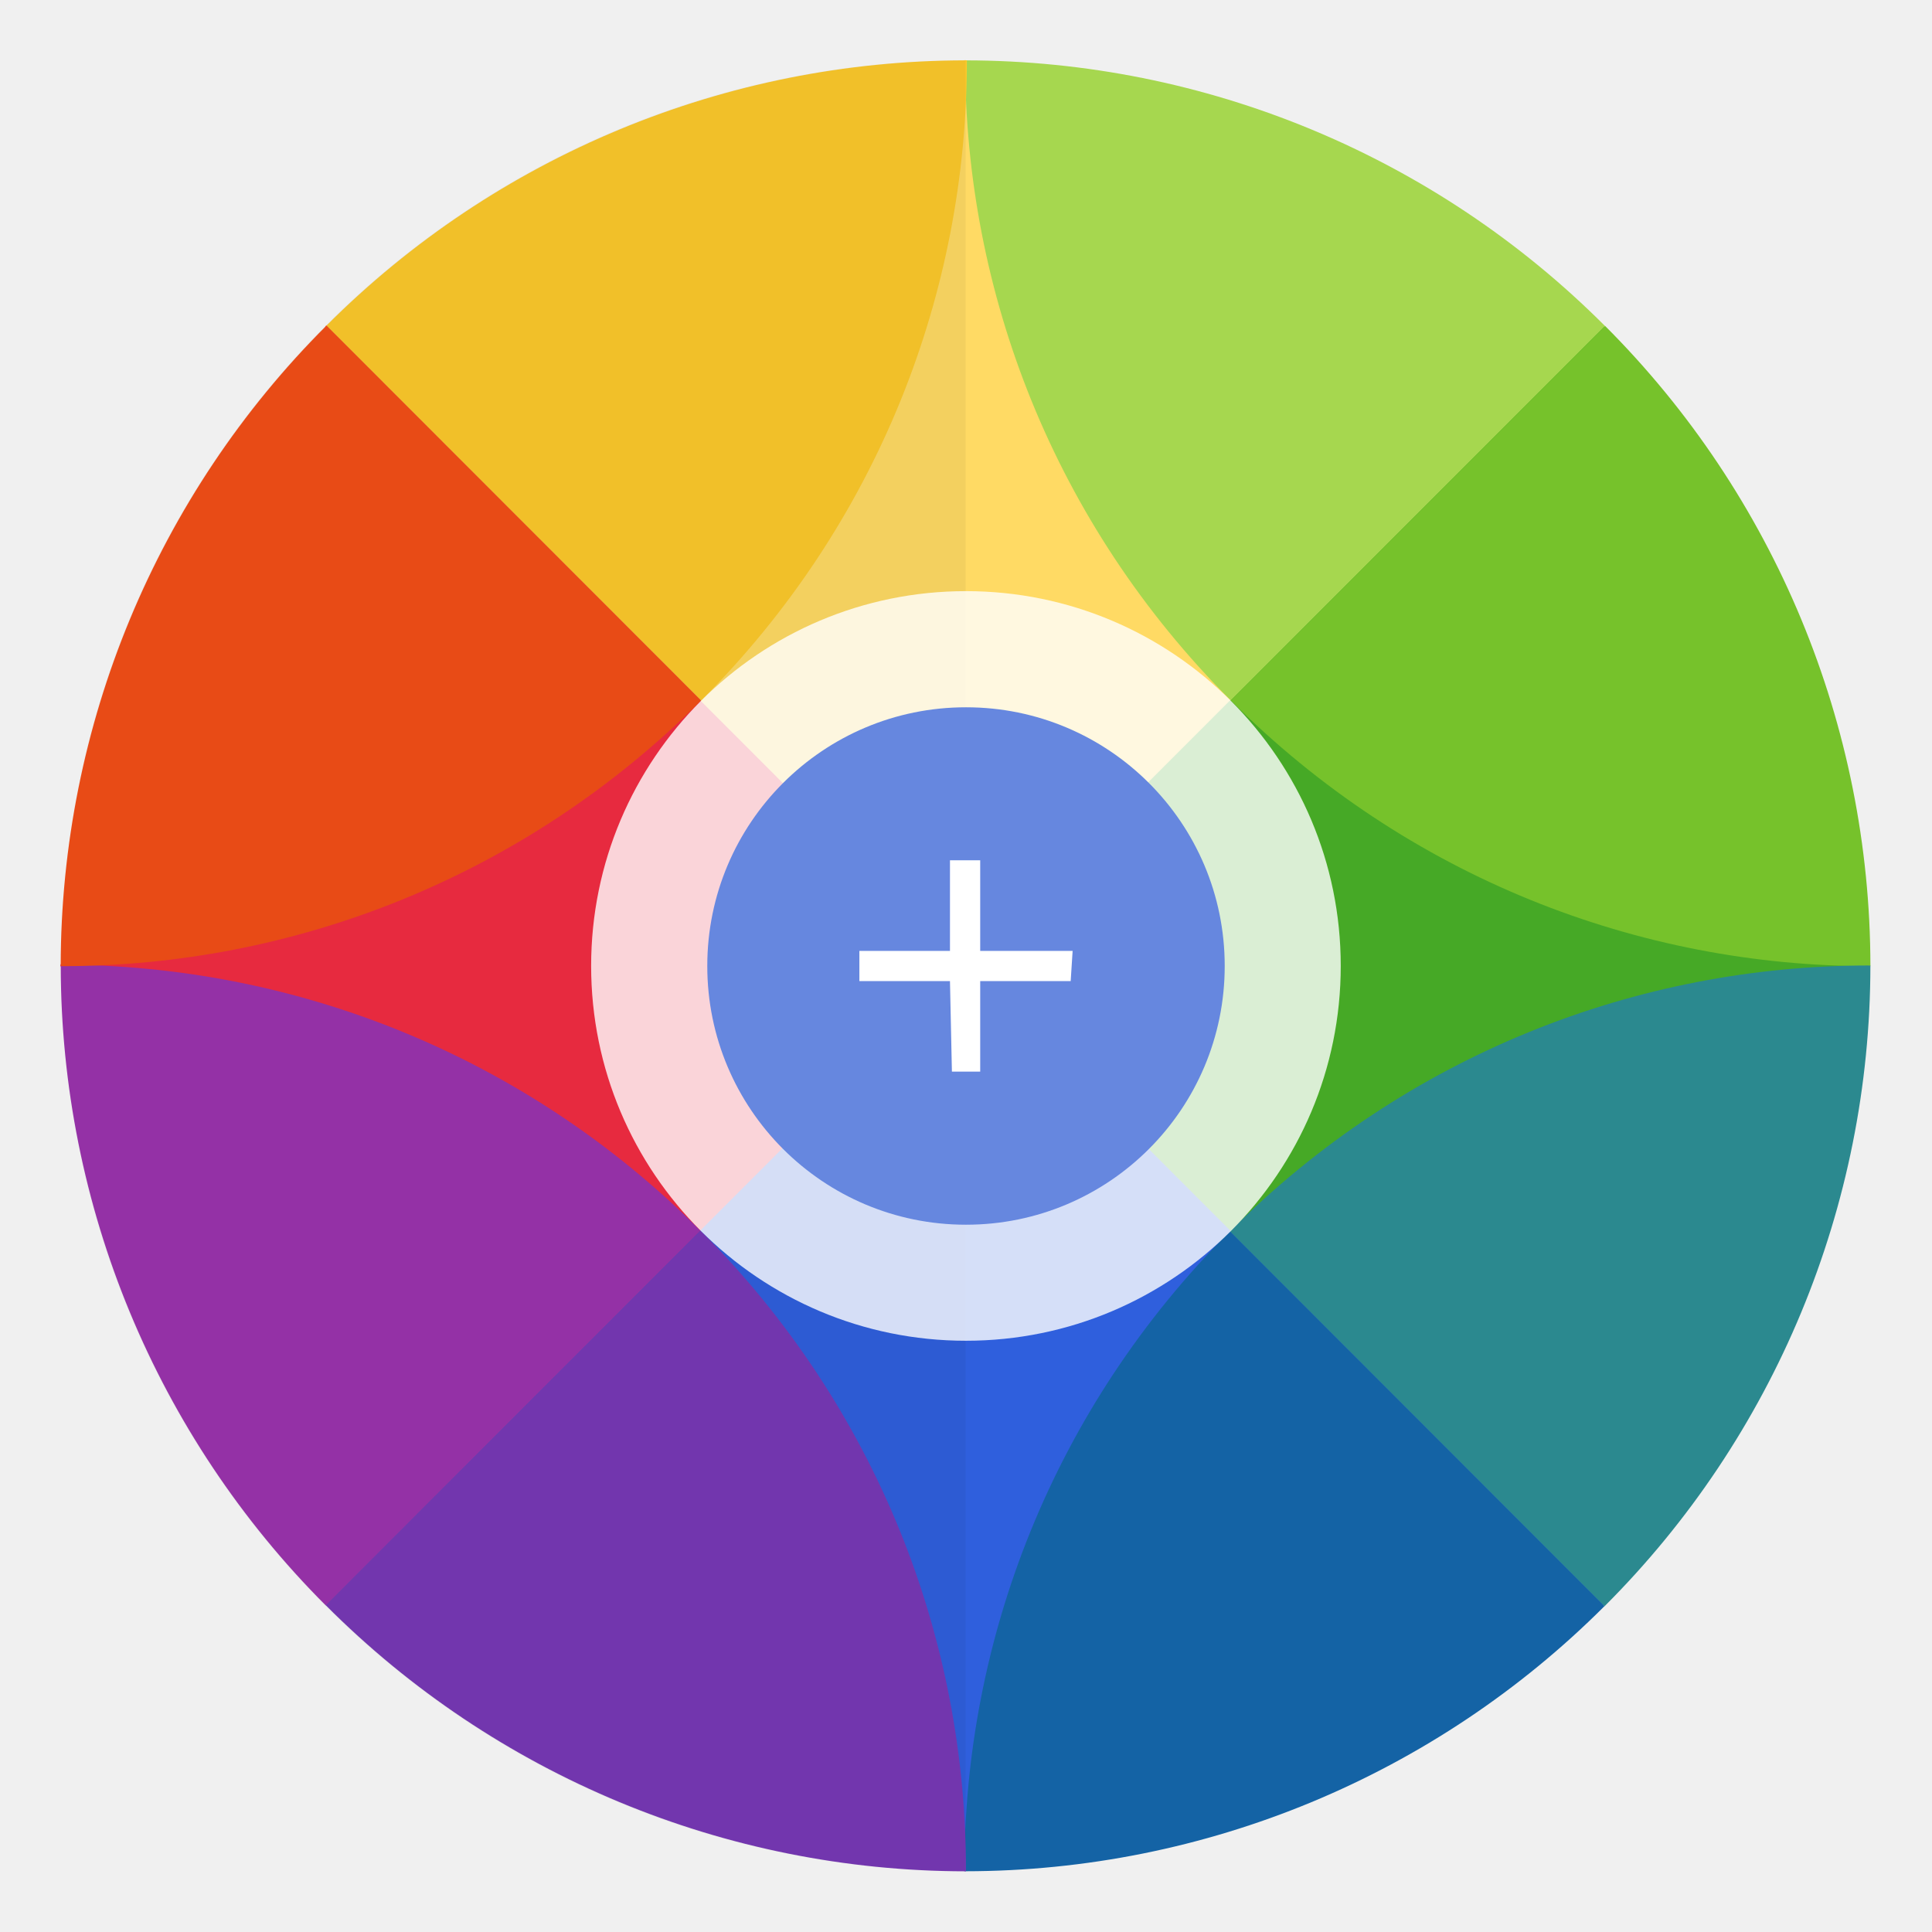
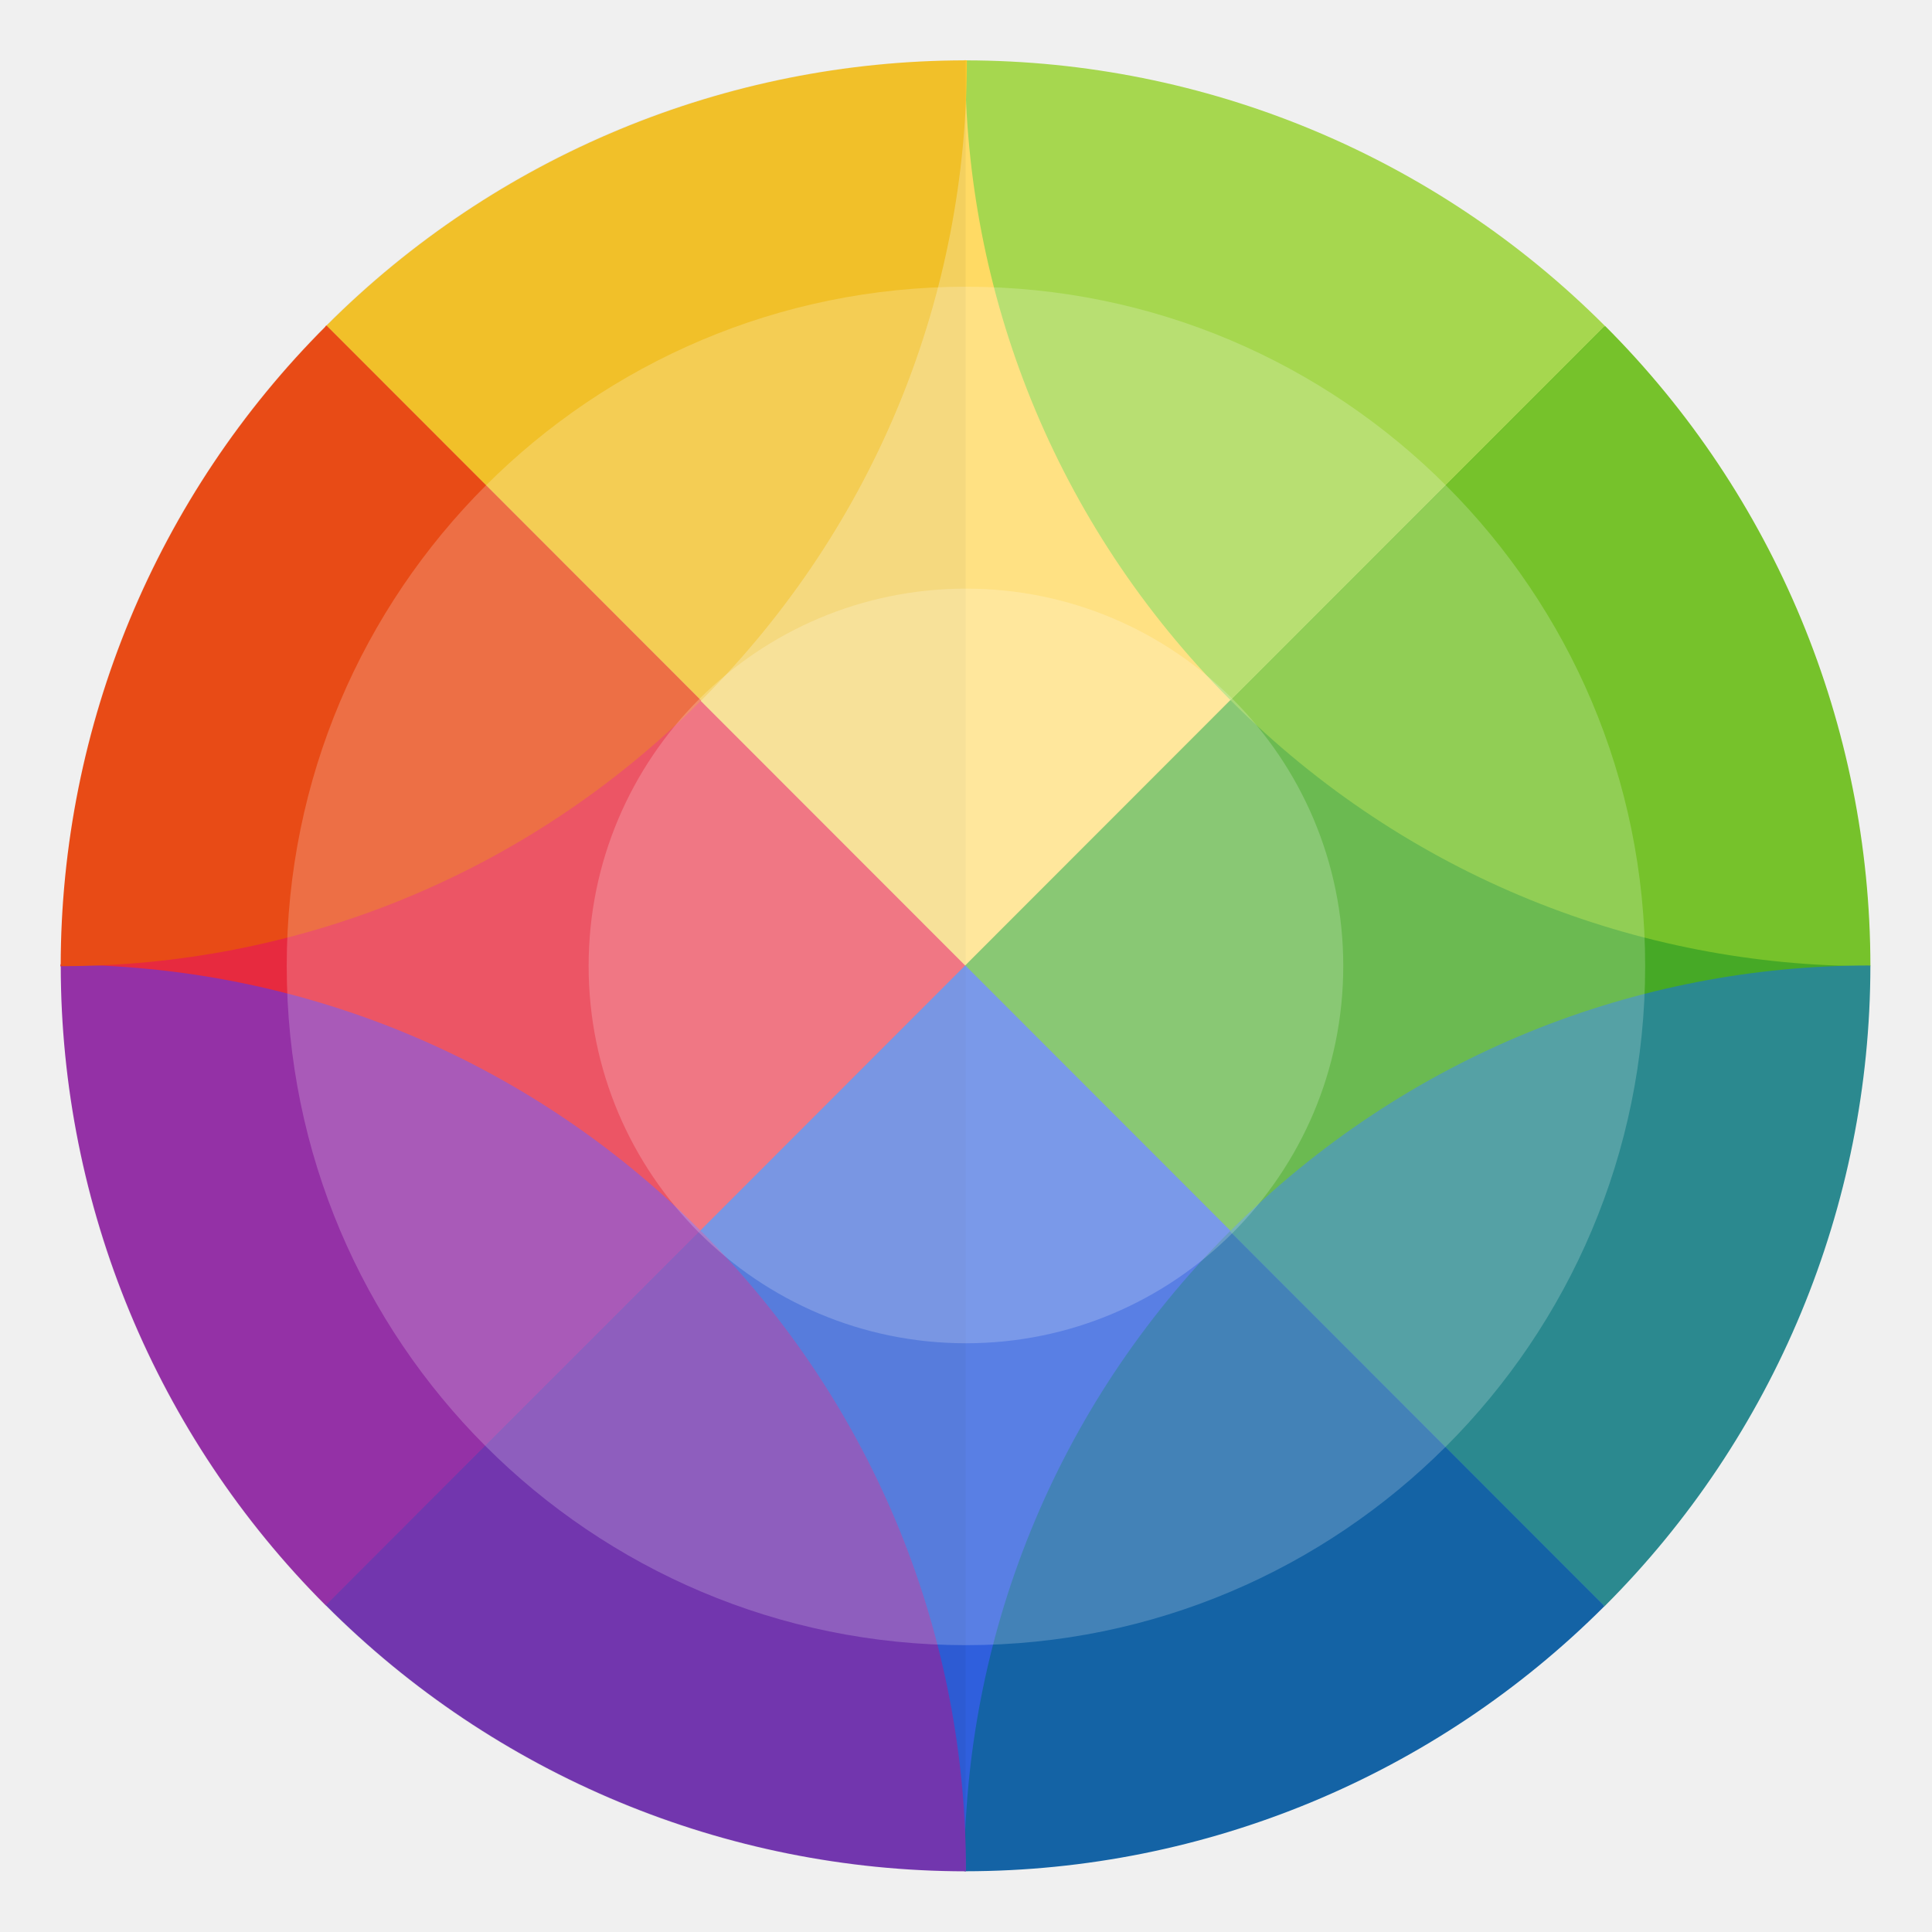
<svg xmlns="http://www.w3.org/2000/svg" width="64" height="64" version="1.1" viewBox="0 0 16.933 16.933">
  <g stroke-width=".035">
    <path d="m14.062 2.855c-0.056 0.056 2.328 5.607 2.328 5.607l-2.328 5.607s-5.603-2.964-5.603-5.607c0-2.643 5.603-5.607 5.603-5.607z" fill="#46a926" />
    <path d="m2.857 14.068c0.056-0.056-2.328-5.607-2.328-5.607l2.328-5.607s5.603 2.964 5.603 5.607c0 2.643-5.603 5.607-5.603 5.607z" fill="#f22c42" />
    <path d="m14.062 2.855c-0.056 0.056-5.603-2.329-5.603-2.329l-5.603 2.329 5.603 5.607z" fill="#ffda64" />
    <path d="m2.857 14.068 5.603 2.322s5.546-2.379 5.603-2.322l-5.603-5.607z" fill="#2f5fdd" />
  </g>
  <g stroke-width=".071">
    <path d="m8.463 0.529a7.93 7.936 0 0 0-0.004 1.4171e-4c-8.819e-4 2.028 0.775 4.056 2.328 5.61l3.28-3.282a7.93 7.936 0 0 0-5.604-2.328z" fill="#a6d74f" />
    <path d="m14.067 2.857-3.28 3.282c1.553 1.554 3.579 2.33 5.606 2.329a7.93 7.936 0 0 0 1.41e-4 -0.004 7.93 7.936 0 0 0-2.326-5.608z" fill="#76c22b" />
    <path d="m10.78 10.791c-1.553 1.554-2.329 3.582-2.328 5.609a7.93 7.936 0 0 0 0.011 5.66e-4 7.93 7.936 0 0 0 5.6-2.324z" fill="#1463a5" />
    <path d="m16.382 8.462c-2.025 0-4.051 0.777-5.602 2.33l3.283 3.286a7.93 7.936 0 0 0 2.33-5.612 7.93 7.936 0 0 0-1.42e-4 -0.003c-0.004-5e-6 -0.007-1.417e-4 -0.011-1.417e-4z" fill="#2b898f" />
    <path d="m0.533 8.455a7.93 7.936 0 0 0-5.5228e-4 0.011 7.93 7.936 0 0 0 2.323 5.605l3.283-3.286c-1.553-1.554-3.579-2.33-5.606-2.33z" fill="#9b33ae" />
    <path d="m6.139 10.784-3.283 3.286a7.93 7.936 0 0 0 5.607 2.331 7.93 7.936 0 0 0 0.003-1.42e-4c0.003-2.03-0.773-4.061-2.328-5.617z" fill="#7839b7" />
    <path d="m8.463 0.529a7.93 7.936 0 0 0-5.601 2.324l3.284 3.286c1.553-1.554 2.329-3.582 2.328-5.61a7.93 7.936 0 0 0-0.011-5.5269e-4z" fill="#fdc92b" />
    <path d="m2.862 2.853a7.93 7.936 0 0 0-2.33 5.612 7.93 7.936 0 0 0 1.4161e-4 0.003c2.029 0.003 4.059-0.774 5.613-2.329z" fill="#f34f17" />
    <path d="m8.463 0.529a7.93 7.936 0 0 0-7.93 7.936 7.93 7.936 0 0 0 7.93 7.936z" enable-background="new" opacity=".05" />
  </g>
-   <circle cx="8.466" cy="8.466" r="3.285" fill="#fff" fill-rule="evenodd" opacity=".8" style="paint-order:stroke fill markers" />
-   <path d="m10.734 8.466a2.267 2.267 0 0 1-2.268 2.268 2.267 2.267 0 0 1-2.267-2.268 2.267 2.267 0 0 1 2.268-2.267 2.267 2.267 0 0 1 2.267 2.267z" color="#000000" fill="#6687df" overflow="visible" style="isolation:auto;mix-blend-mode:normal;paint-order:fill markers stroke" />
-   <path d="m8.326 7.54v0.794h-0.794v0.265h0.794l0.017 0.793h0.248v-0.793h0.793l0.017-0.265h-0.81v-0.794z" color="#000000" fill="#fff" overflow="visible" style="isolation:auto;mix-blend-mode:normal;paint-order:fill markers stroke" />
+   <circle cx="8.466" cy="8.466" r="5.953" fill="#fff" opacity=".2" stroke-linecap="round" stroke-linejoin="round" stroke-width=".948" style="paint-order:stroke fill markers" />
+   <circle cx="8.466" cy="8.466" r="3.307" fill="#fff" opacity=".2" stroke-linecap="round" stroke-linejoin="round" stroke-width=".527" style="paint-order:stroke fill markers" />
</svg>
